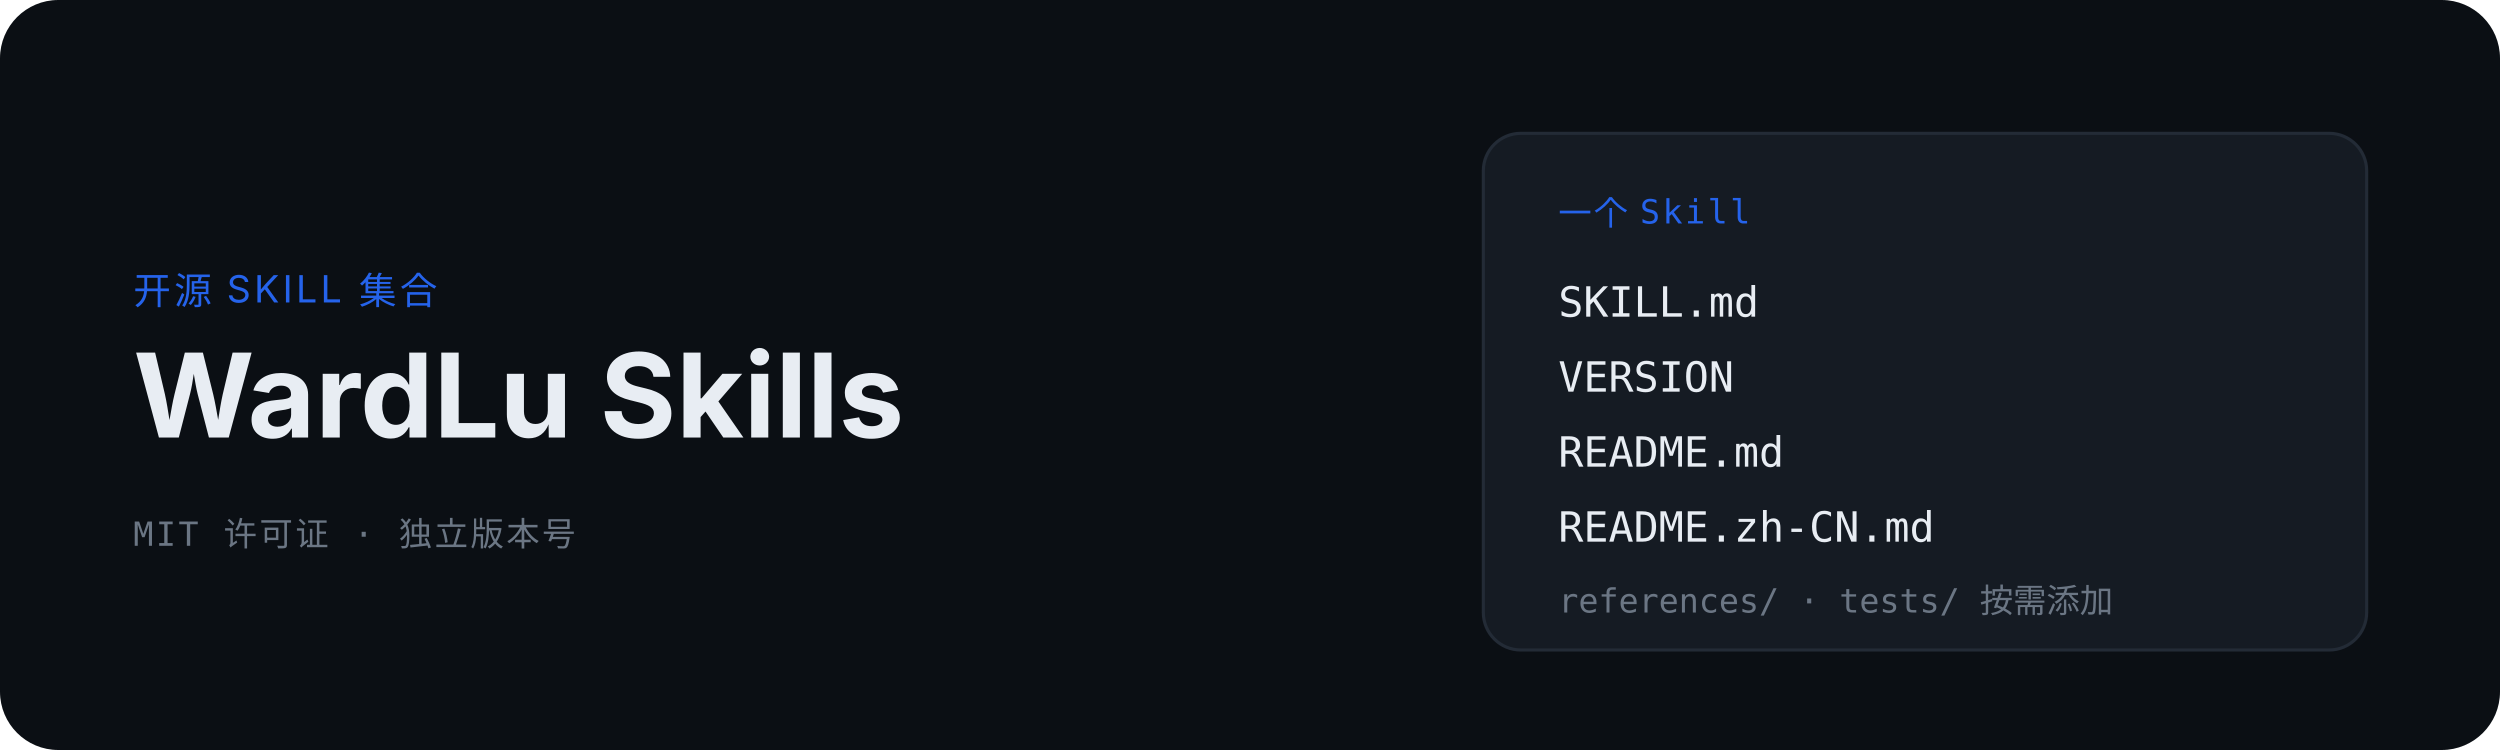
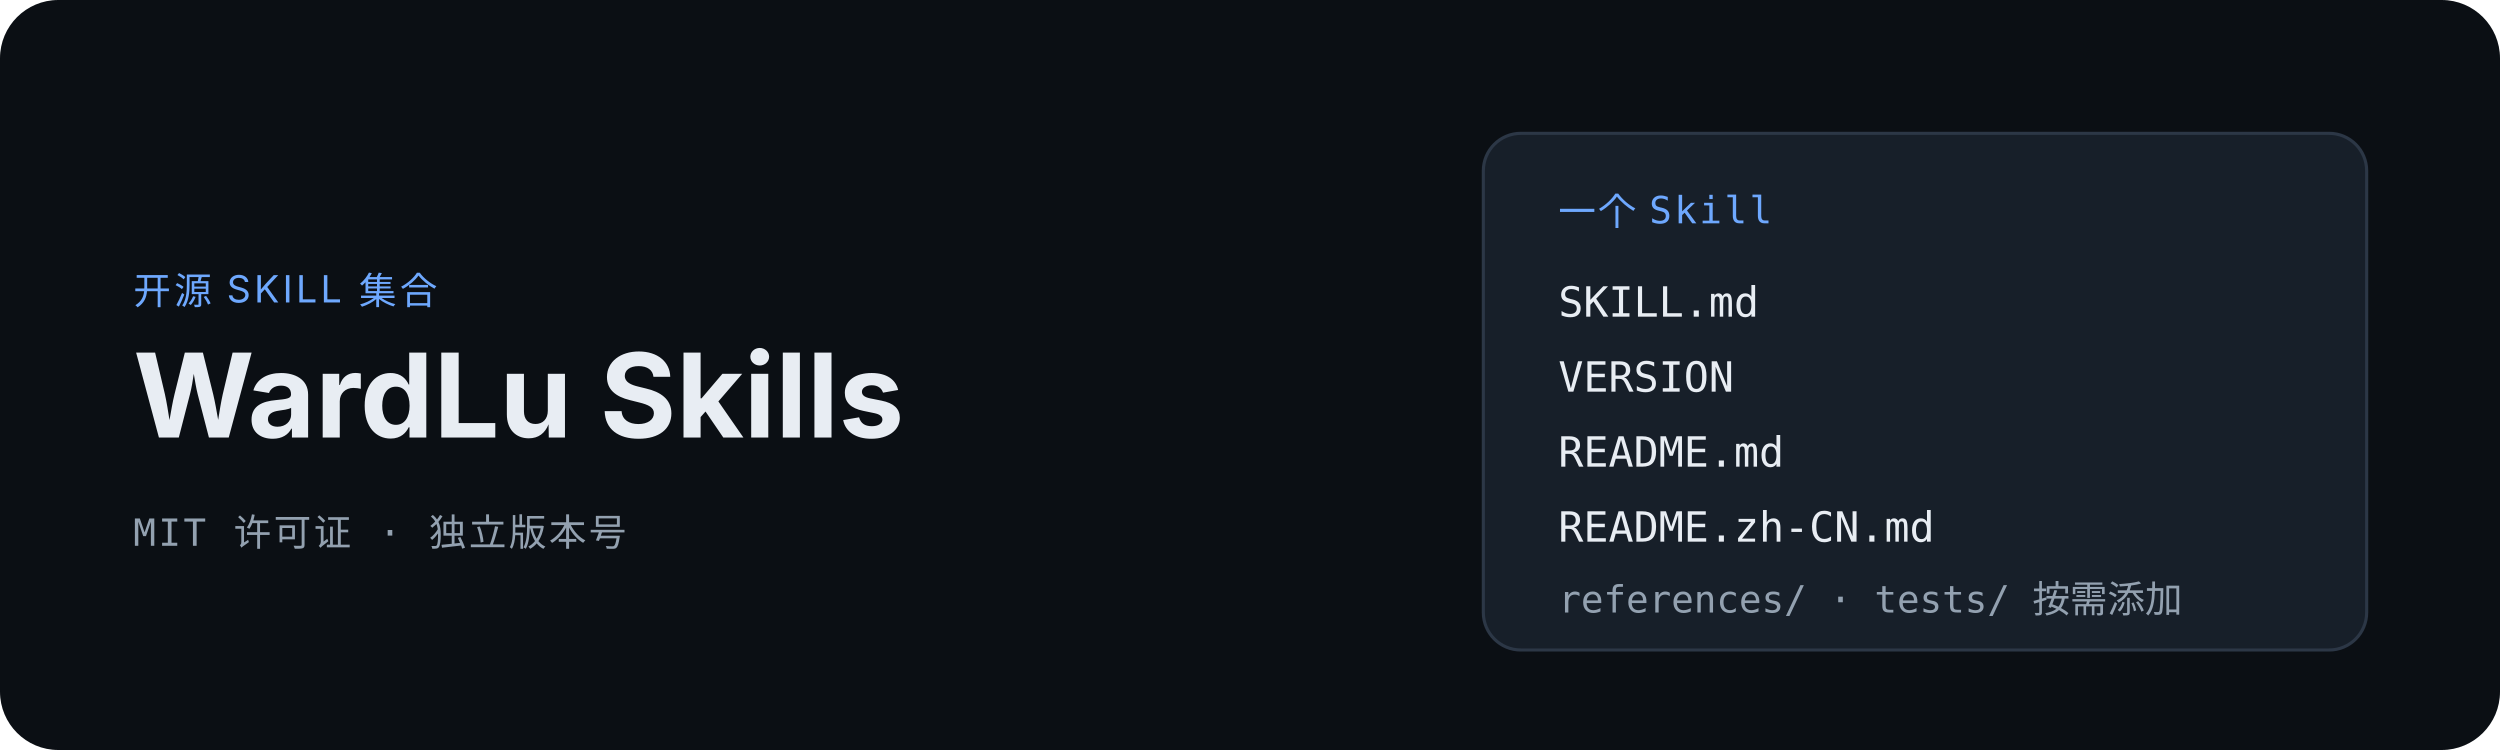
<svg xmlns="http://www.w3.org/2000/svg" width="1200" height="360" viewBox="0 0 1200 360" role="img" aria-labelledby="title desc">
  <rect width="1200" height="360" rx="28" fill="#0B0F14" />
  <g id="identity">
-     <text x="64" y="146" font-family="-apple-system, BlinkMacSystemFont, 'Segoe UI', 'PingFang SC', sans-serif" font-size="18" fill="#2563EB" letter-spacing="1.6">开源 SKILL 集合</text>
+     <text x="64" y="146" font-family="-apple-system, BlinkMacSystemFont, 'Segoe UI', 'PingFang SC', sans-serif" font-size="18" fill="#6EA8FE" letter-spacing="1.6">开源 SKILL 集合</text>
    <text x="64" y="210" font-family="-apple-system, BlinkMacSystemFont, 'Segoe UI', 'PingFang SC', sans-serif" font-size="56" font-weight="700" fill="#E8EDF3">WardLu Skills</text>
-     <text x="64" y="262" font-family="ui-monospace, SFMono-Regular, Menlo, Consolas, monospace" font-size="16" fill="#6B7684" letter-spacing="1.2">MIT 许可证 · 独立版本号</text>
+     <text x="64" y="262" font-family="ui-monospace, SFMono-Regular, Menlo, Consolas, monospace" font-size="18" fill="#93A1B0" letter-spacing="1.2">MIT 许可证 · 独立版本号</text>
  </g>
  <g id="skill-anatomy">
-     <rect x="712" y="64" width="424" height="248" rx="18" fill="#151B23" stroke="#232B36" stroke-width="1.5" />
-     <text x="748" y="108" font-family="ui-monospace, SFMono-Regular, Menlo, Consolas, monospace" font-size="16" fill="#2563EB" letter-spacing="1.2">一个 Skill</text>
+     <rect x="712" y="64" width="424" height="248" rx="18" fill="#171F29" stroke="#2C3746" stroke-width="1.5" />
+     <text x="748" y="108" font-family="ui-monospace, SFMono-Regular, Menlo, Consolas, monospace" font-size="18" fill="#6EA8FE" letter-spacing="1.2">一个 Skill</text>
    <text x="748" y="152" font-family="ui-monospace, SFMono-Regular, Menlo, Consolas, monospace" font-size="20" fill="#E8EDF3">SKILL.md</text>
    <text x="748" y="188" font-family="ui-monospace, SFMono-Regular, Menlo, Consolas, monospace" font-size="20" fill="#E8EDF3">VERSION</text>
    <text x="748" y="224" font-family="ui-monospace, SFMono-Regular, Menlo, Consolas, monospace" font-size="20" fill="#E8EDF3">README.md</text>
    <text x="748" y="260" font-family="ui-monospace, SFMono-Regular, Menlo, Consolas, monospace" font-size="20" fill="#E8EDF3">README.zh-CN.md</text>
-     <text x="748" y="294" font-family="ui-monospace, SFMono-Regular, Menlo, Consolas, monospace" font-size="16" fill="#6B7684">references/ · tests/ 按需添加</text>
+     <text x="748" y="294" font-family="ui-monospace, SFMono-Regular, Menlo, Consolas, monospace" font-size="18" fill="#93A1B0">references/ · tests/ 按需添加</text>
  </g>
</svg>
